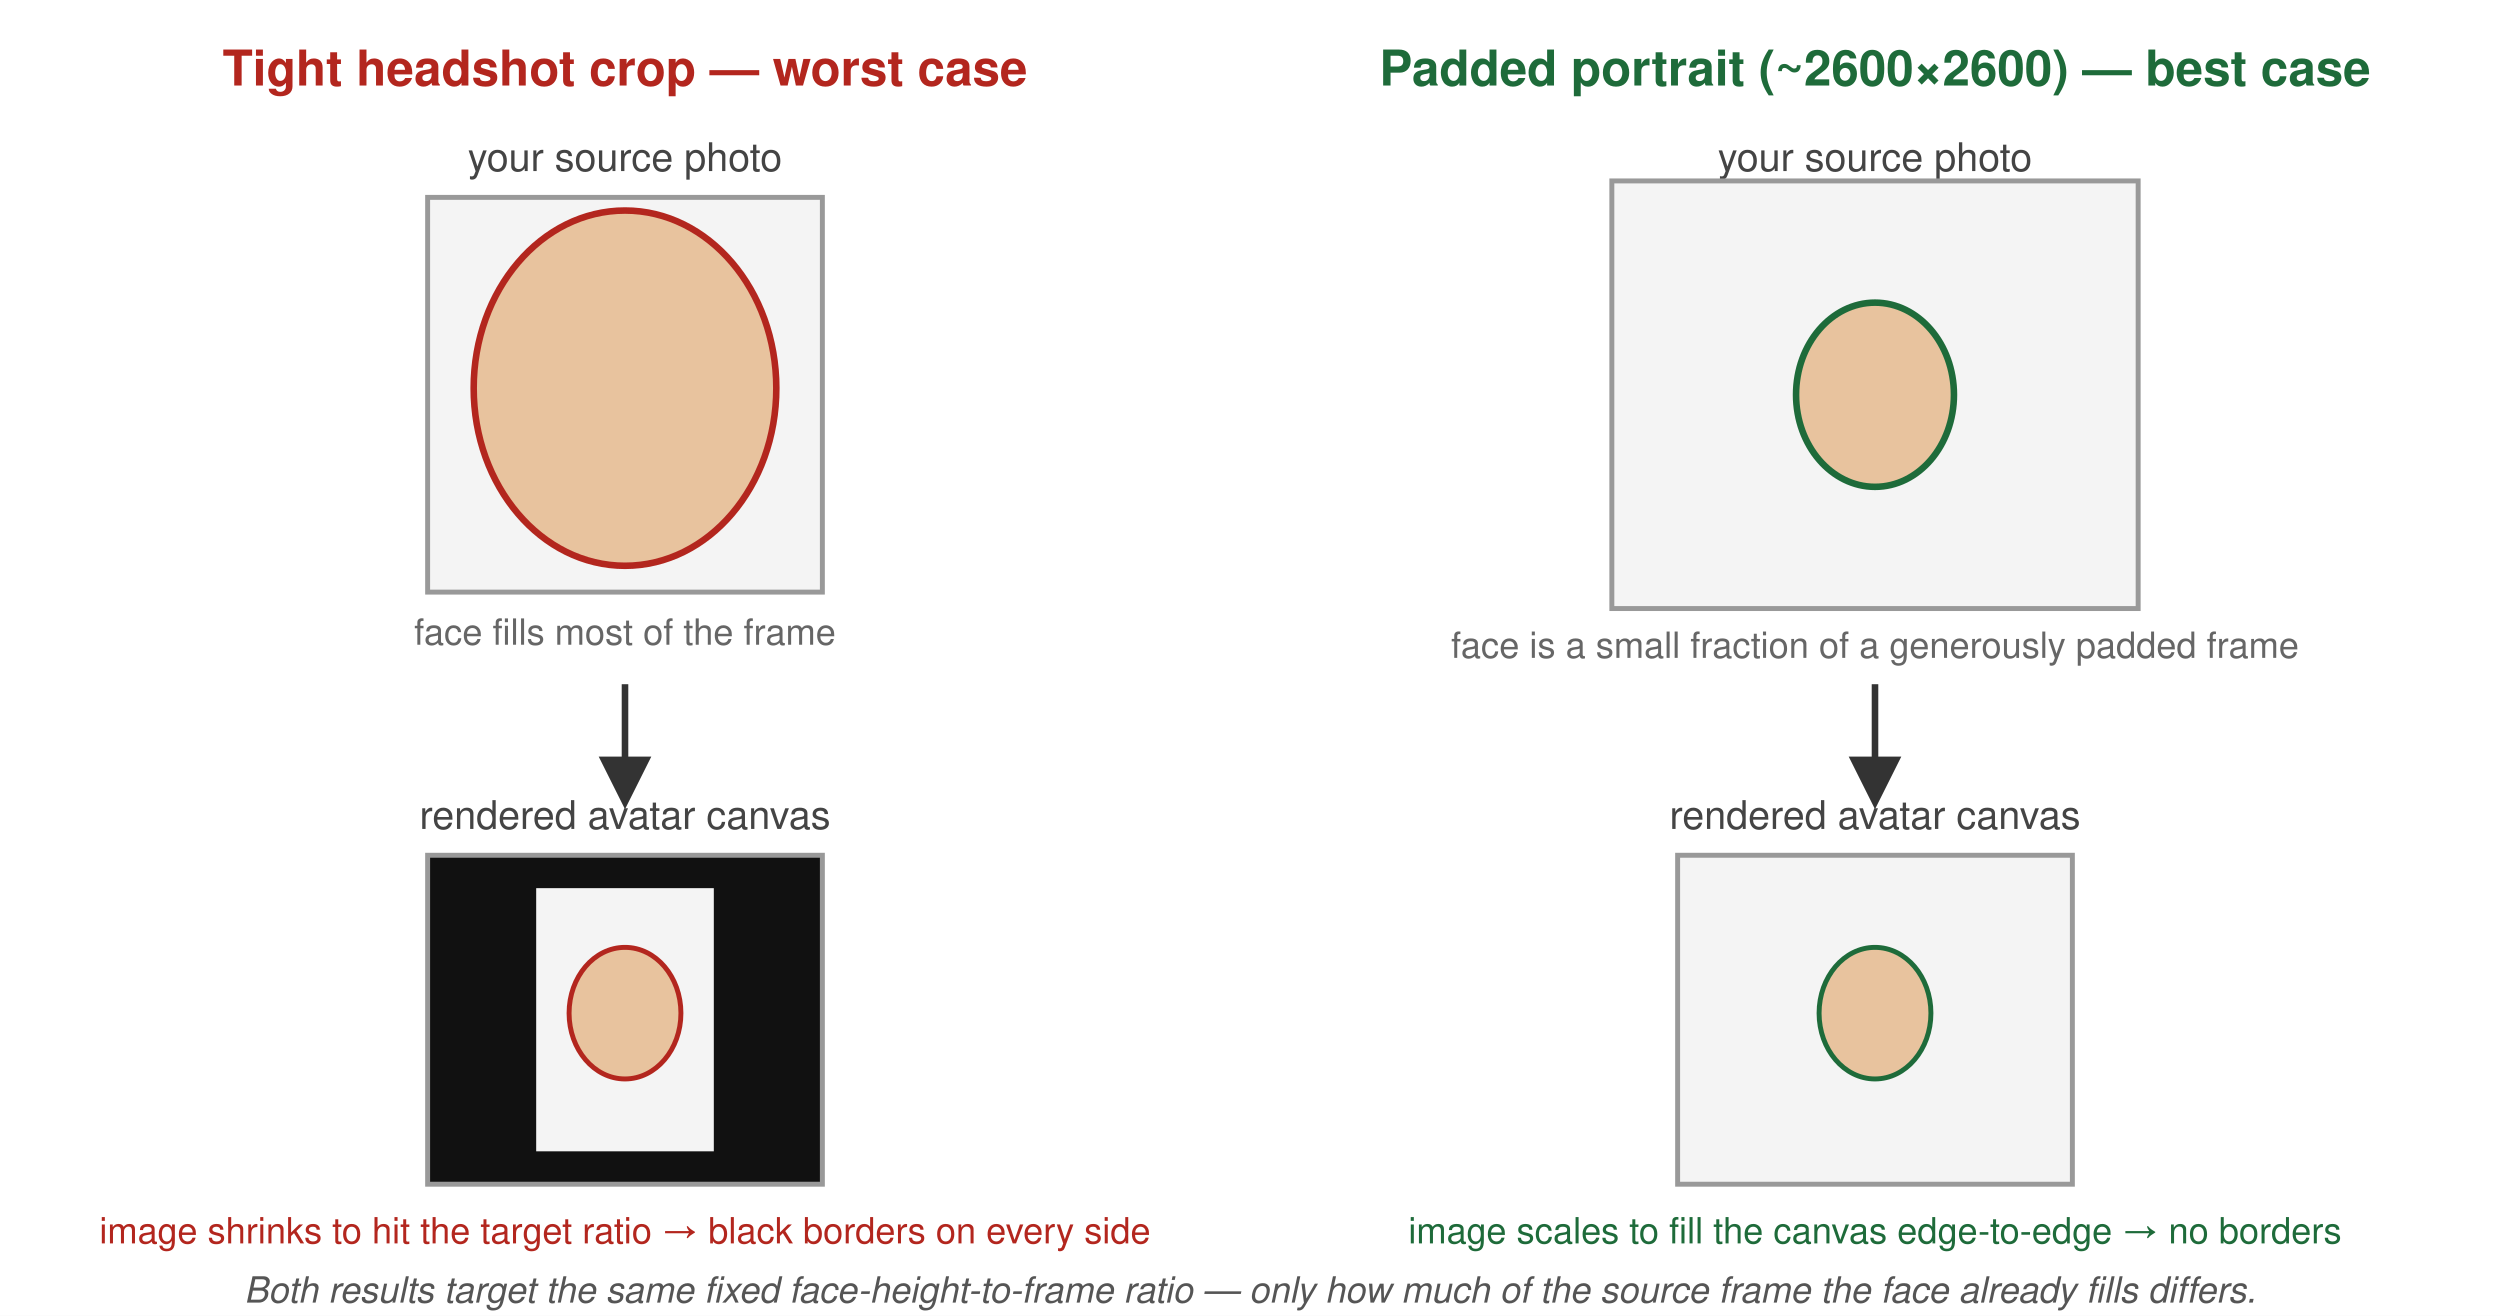
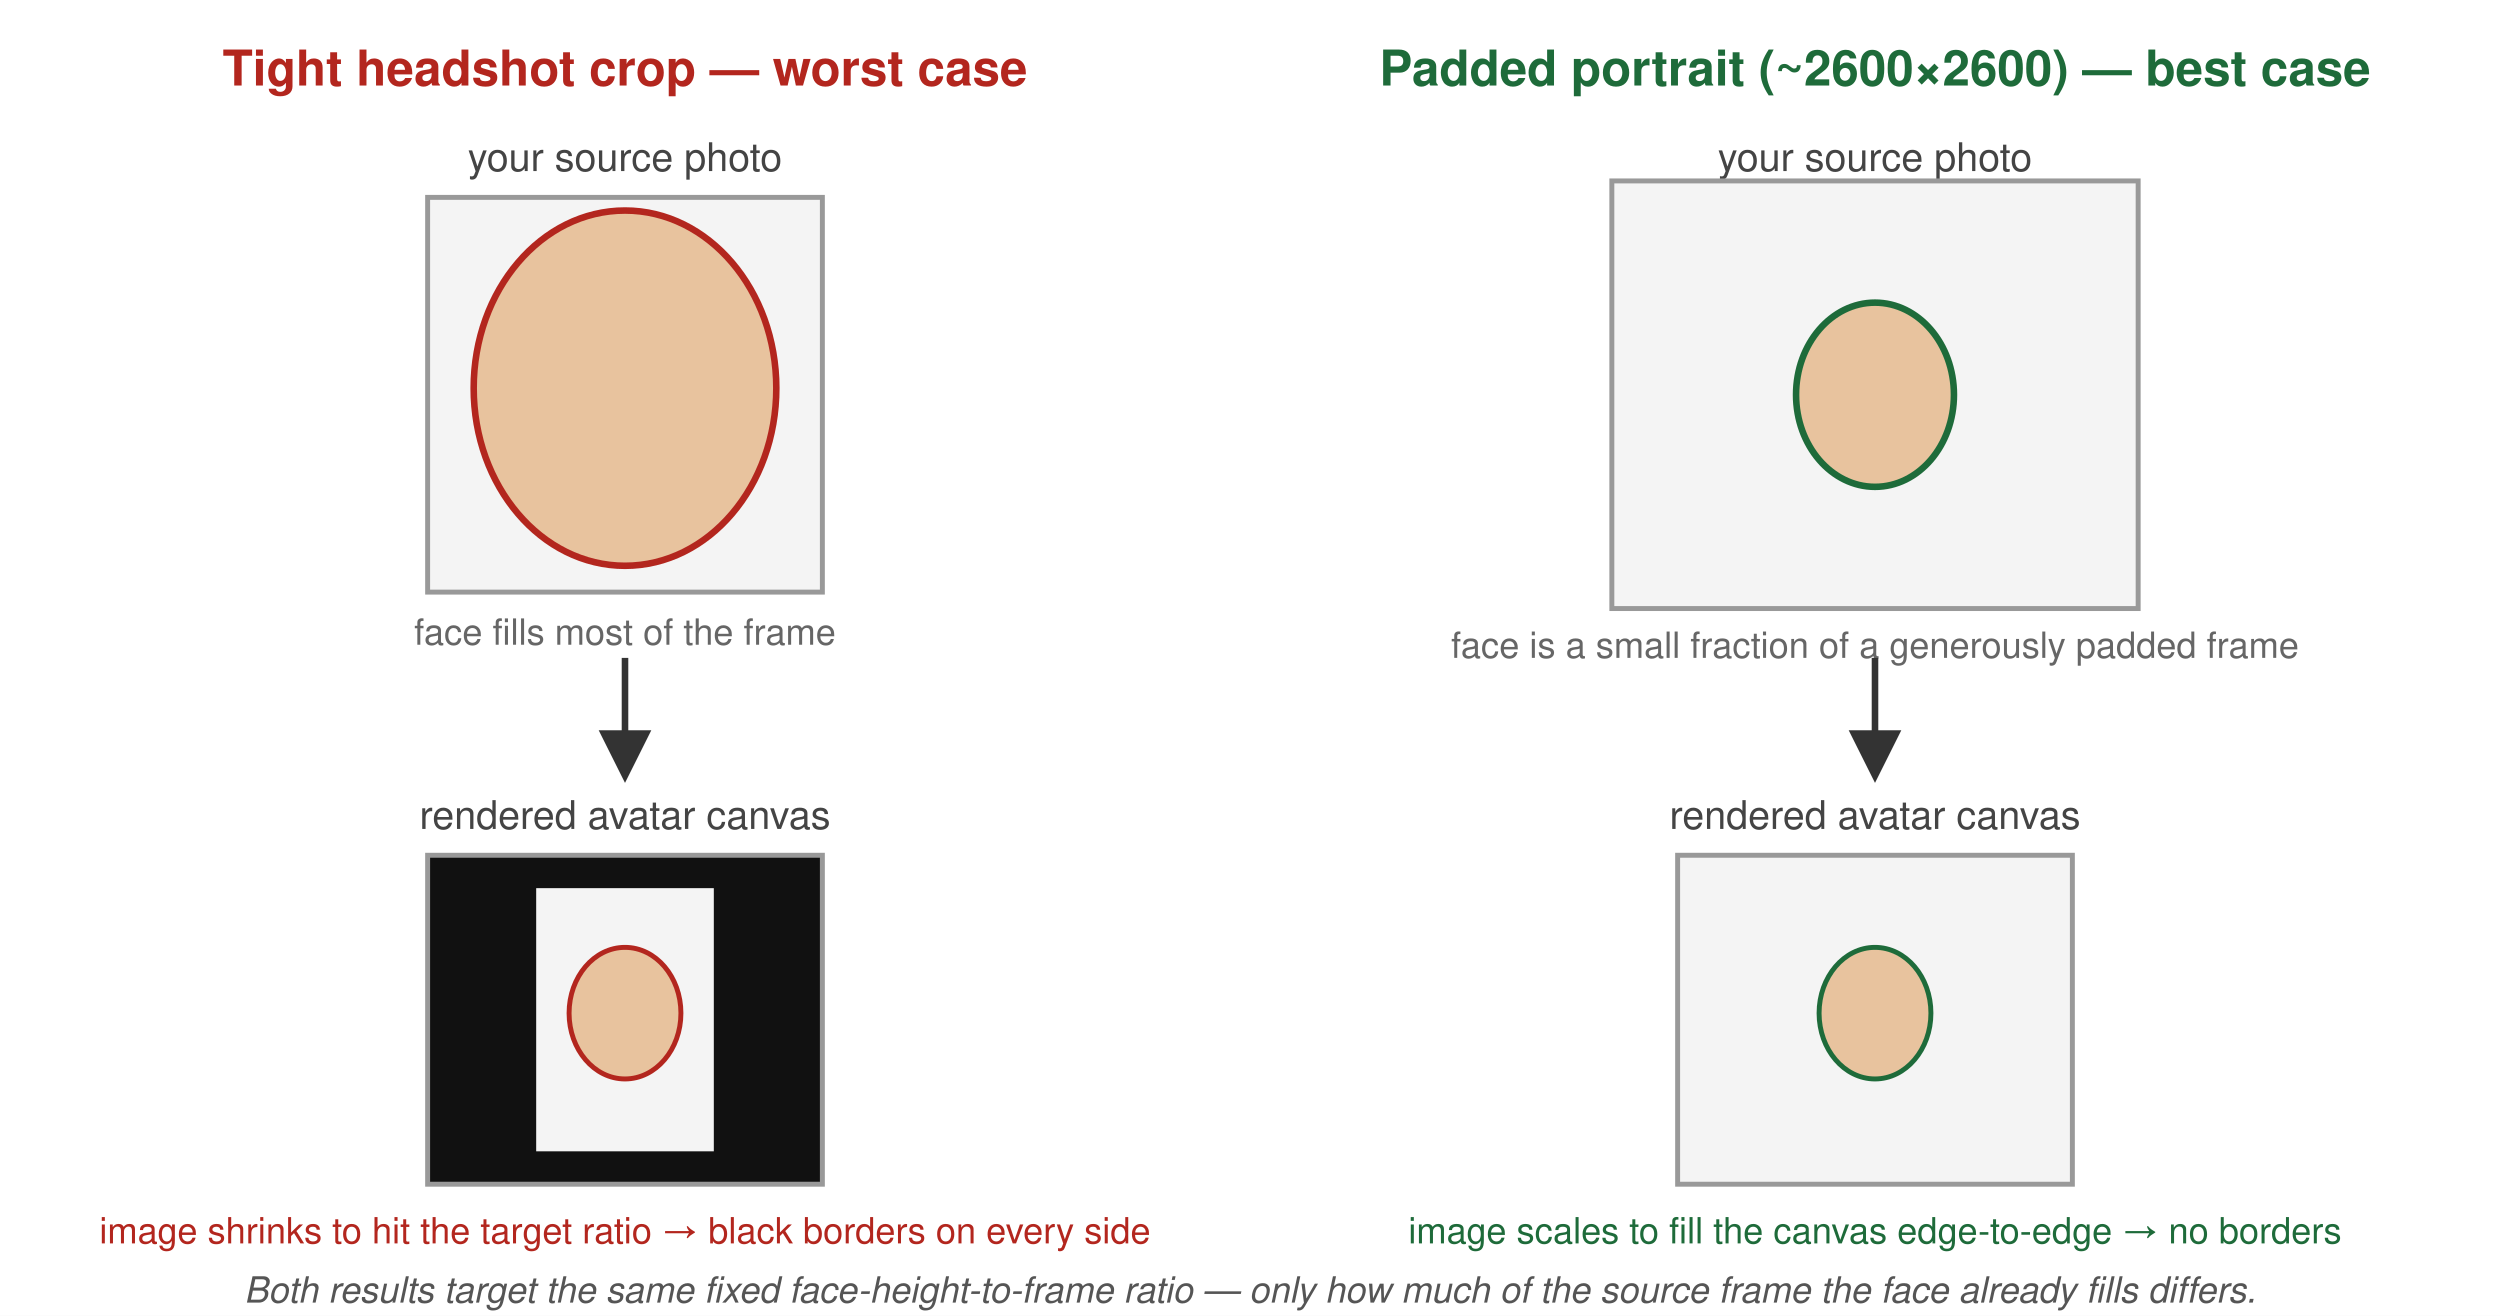
<svg xmlns="http://www.w3.org/2000/svg" viewBox="0 0 760 400" font-family="-apple-system, Segoe UI, Helvetica, Arial, sans-serif">
  <rect x="0" y="0" width="760" height="400" fill="#ffffff" />
  <text x="190" y="26" text-anchor="middle" font-size="15" font-weight="600" fill="#b3261e">Tight headshot crop — worst case</text>
  <text x="570" y="26" text-anchor="middle" font-size="15" font-weight="600" fill="#1e6b3a">Padded portrait (~2600×2600) — best case</text>
  <text x="190" y="52" text-anchor="middle" font-size="12" fill="#444">your source photo</text>
  <rect x="130" y="60" width="120" height="120" fill="#f4f4f4" stroke="#999" stroke-width="1.5" />
  <ellipse cx="190" cy="118" rx="46" ry="54" fill="#e8c39e" stroke="#b3261e" stroke-width="2" />
  <text x="190" y="196" text-anchor="middle" font-size="11" fill="#666">face fills most of the frame</text>
-   <line x1="190" y1="208" x2="190" y2="238" stroke="#333" stroke-width="2" marker-end="url(#arrow)" />
+   <line x1="190" y1="200" x2="190" y2="230" stroke="#333" stroke-width="2" marker-end="url(#arrow)" />
  <text x="190" y="252" text-anchor="middle" font-size="12" fill="#444">rendered avatar canvas</text>
  <rect x="130" y="260" width="120" height="100" fill="#111111" stroke="#999" stroke-width="1.5" />
  <rect x="163" y="270" width="54" height="80" fill="#f4f4f4" />
  <ellipse cx="190" cy="308" rx="17" ry="20" fill="#e8c39e" stroke="#b3261e" stroke-width="1.5" />
  <text x="190" y="378" text-anchor="middle" font-size="11" fill="#b3261e">image shrinks to hit the target ratio → black borders on every side</text>
  <text x="570" y="52" text-anchor="middle" font-size="12" fill="#444">your source photo</text>
  <rect x="490" y="55" width="160" height="130" fill="#f4f4f4" stroke="#999" stroke-width="1.5" />
  <ellipse cx="570" cy="120" rx="24" ry="28" fill="#e8c39e" stroke="#1e6b3a" stroke-width="2" />
  <text x="570" y="200" text-anchor="middle" font-size="11" fill="#666">face is a small fraction of a generously padded frame</text>
-   <line x1="570" y1="208" x2="570" y2="238" stroke="#333" stroke-width="2" marker-end="url(#arrow)" />
+   <line x1="570" y1="200" x2="570" y2="230" stroke="#333" stroke-width="2" marker-end="url(#arrow)" />
  <text x="570" y="252" text-anchor="middle" font-size="12" fill="#444">rendered avatar canvas</text>
  <rect x="510" y="260" width="120" height="100" fill="#f4f4f4" stroke="#999" stroke-width="1.5" />
  <ellipse cx="570" cy="308" rx="17" ry="20" fill="#e8c39e" stroke="#1e6b3a" stroke-width="1.5" />
  <text x="570" y="378" text-anchor="middle" font-size="11" fill="#1e6b3a">image scales to fill the canvas edge-to-edge → no borders</text>
  <text x="380" y="396" text-anchor="middle" font-size="11" fill="#555" font-style="italic">Both results target the same fixed face-height-to-frame ratio — only how much of the source frame the face already fills differs.</text>
  <defs>
    <marker id="arrow" markerWidth="8" markerHeight="8" refX="4" refY="4" orient="auto">
      <path d="M0,0 L8,4 L0,8 Z" fill="#333" />
    </marker>
  </defs>
</svg>
